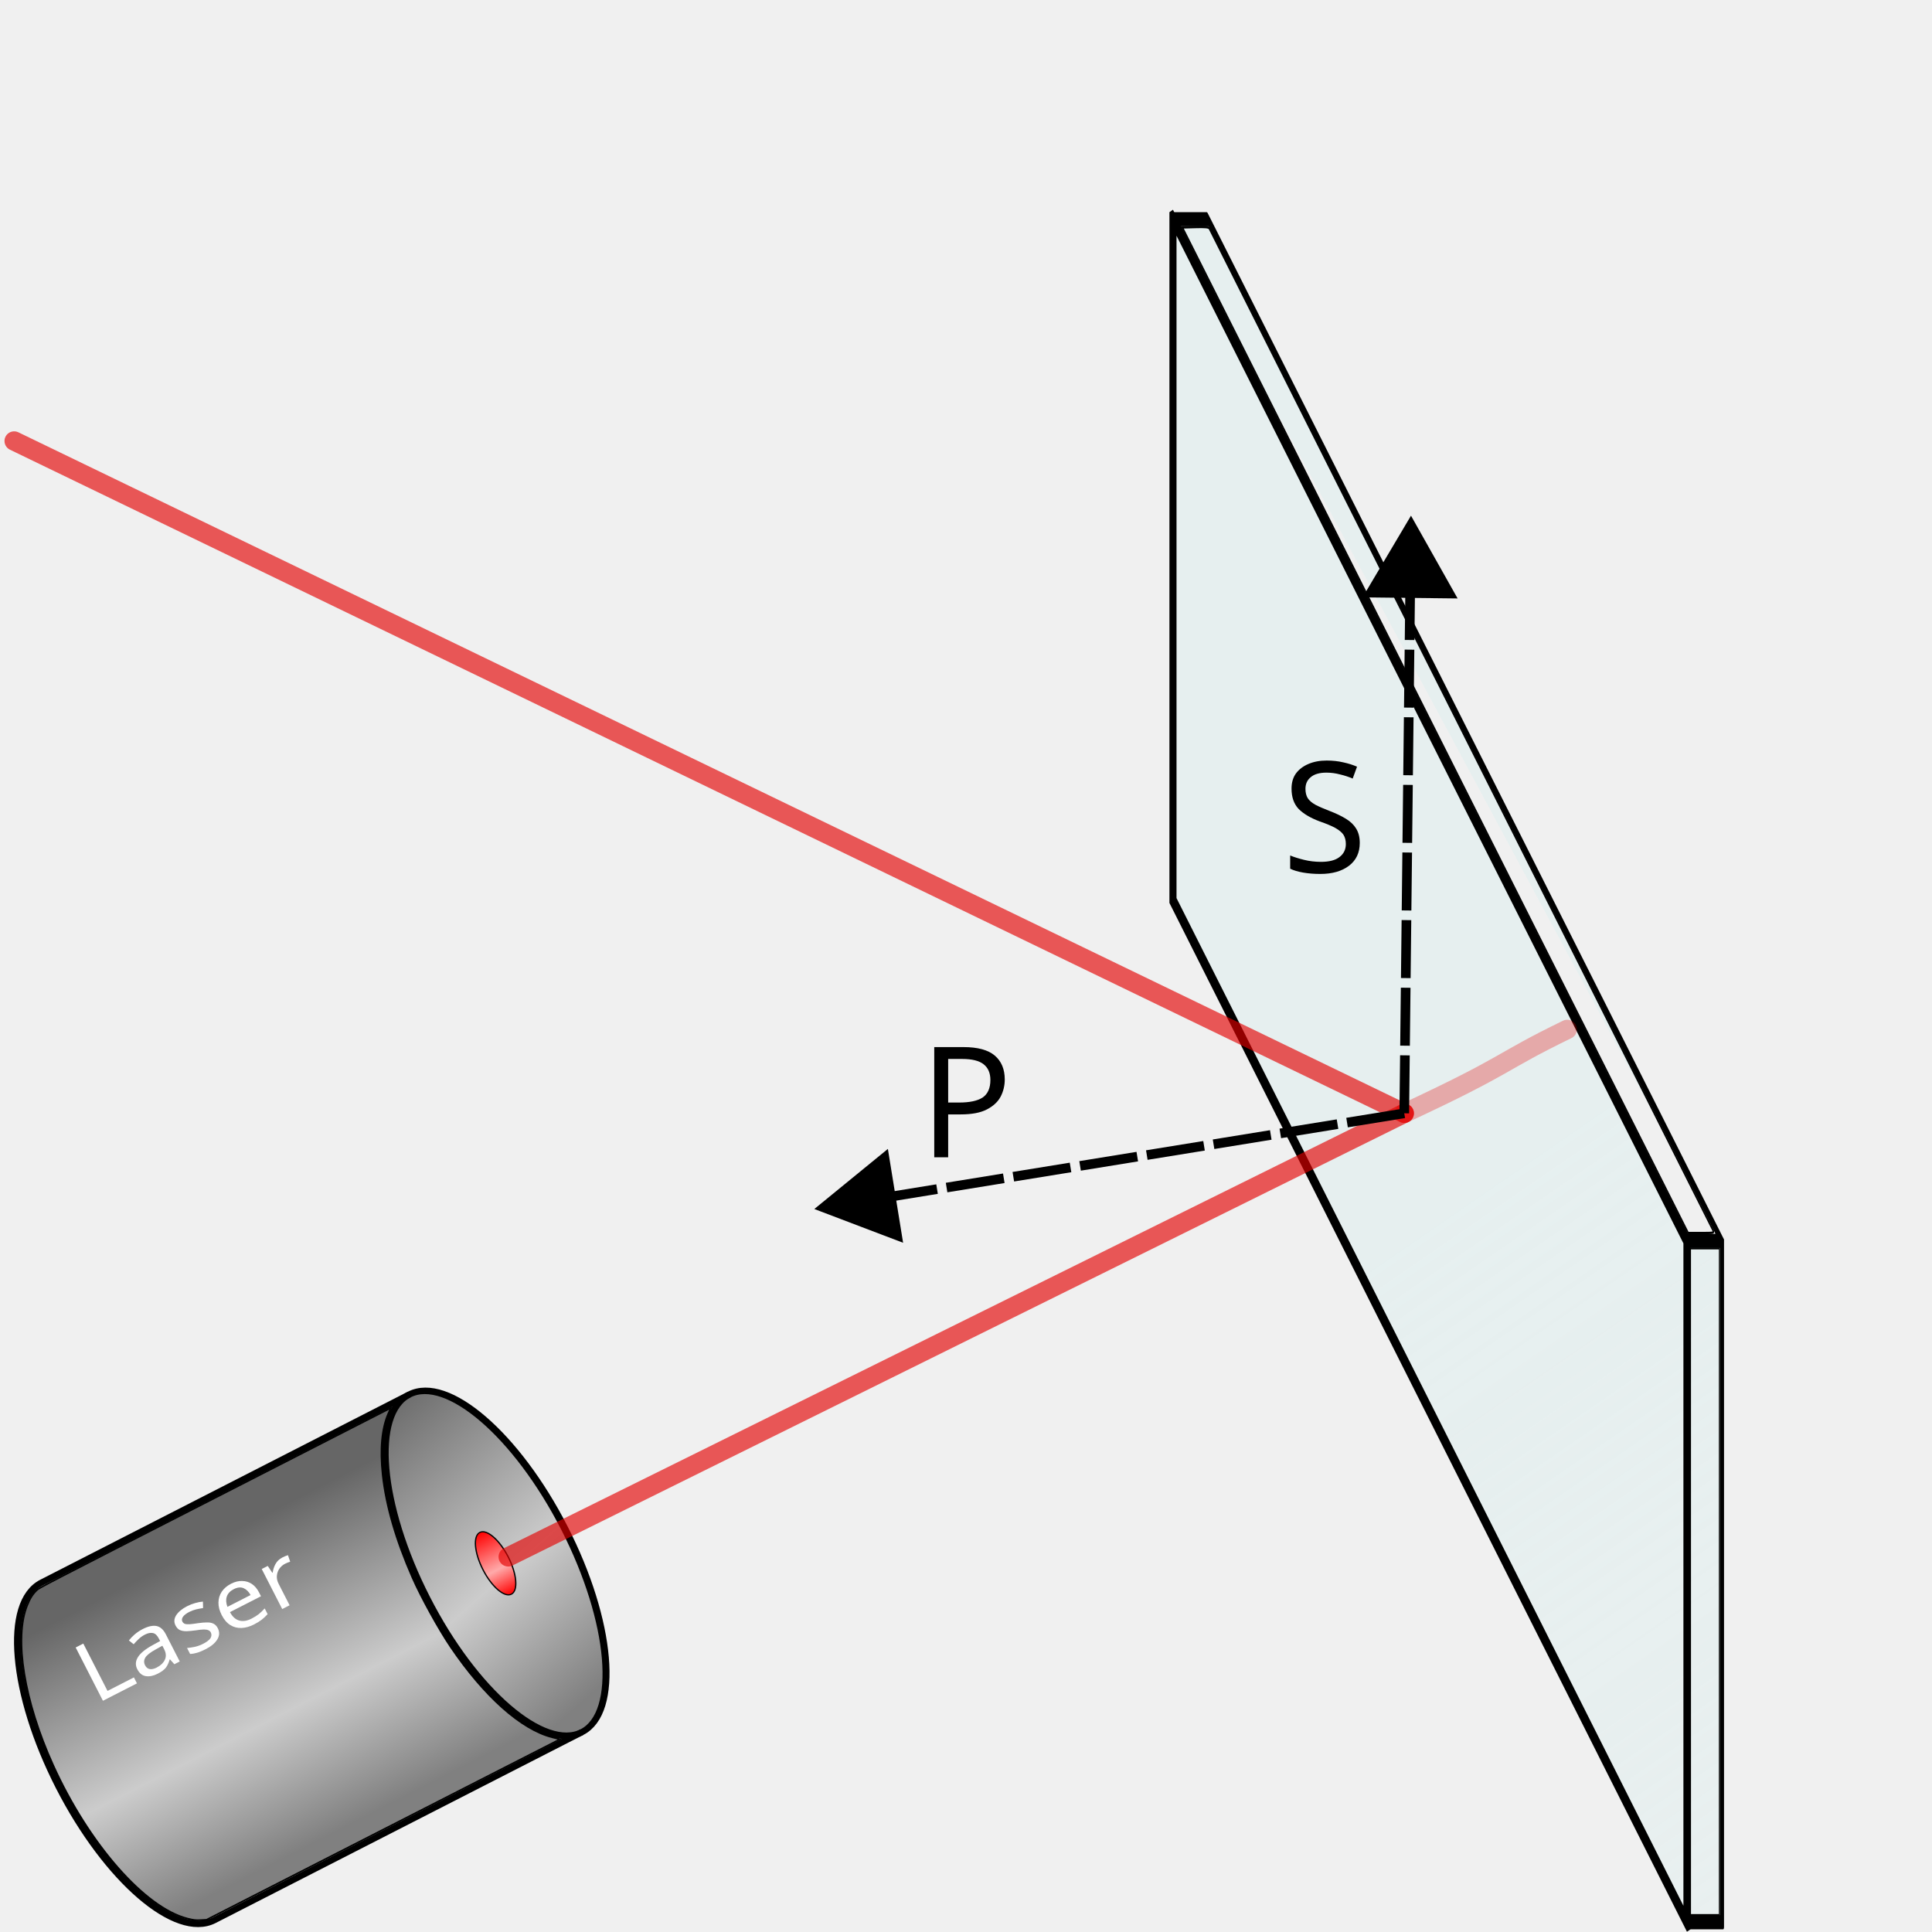
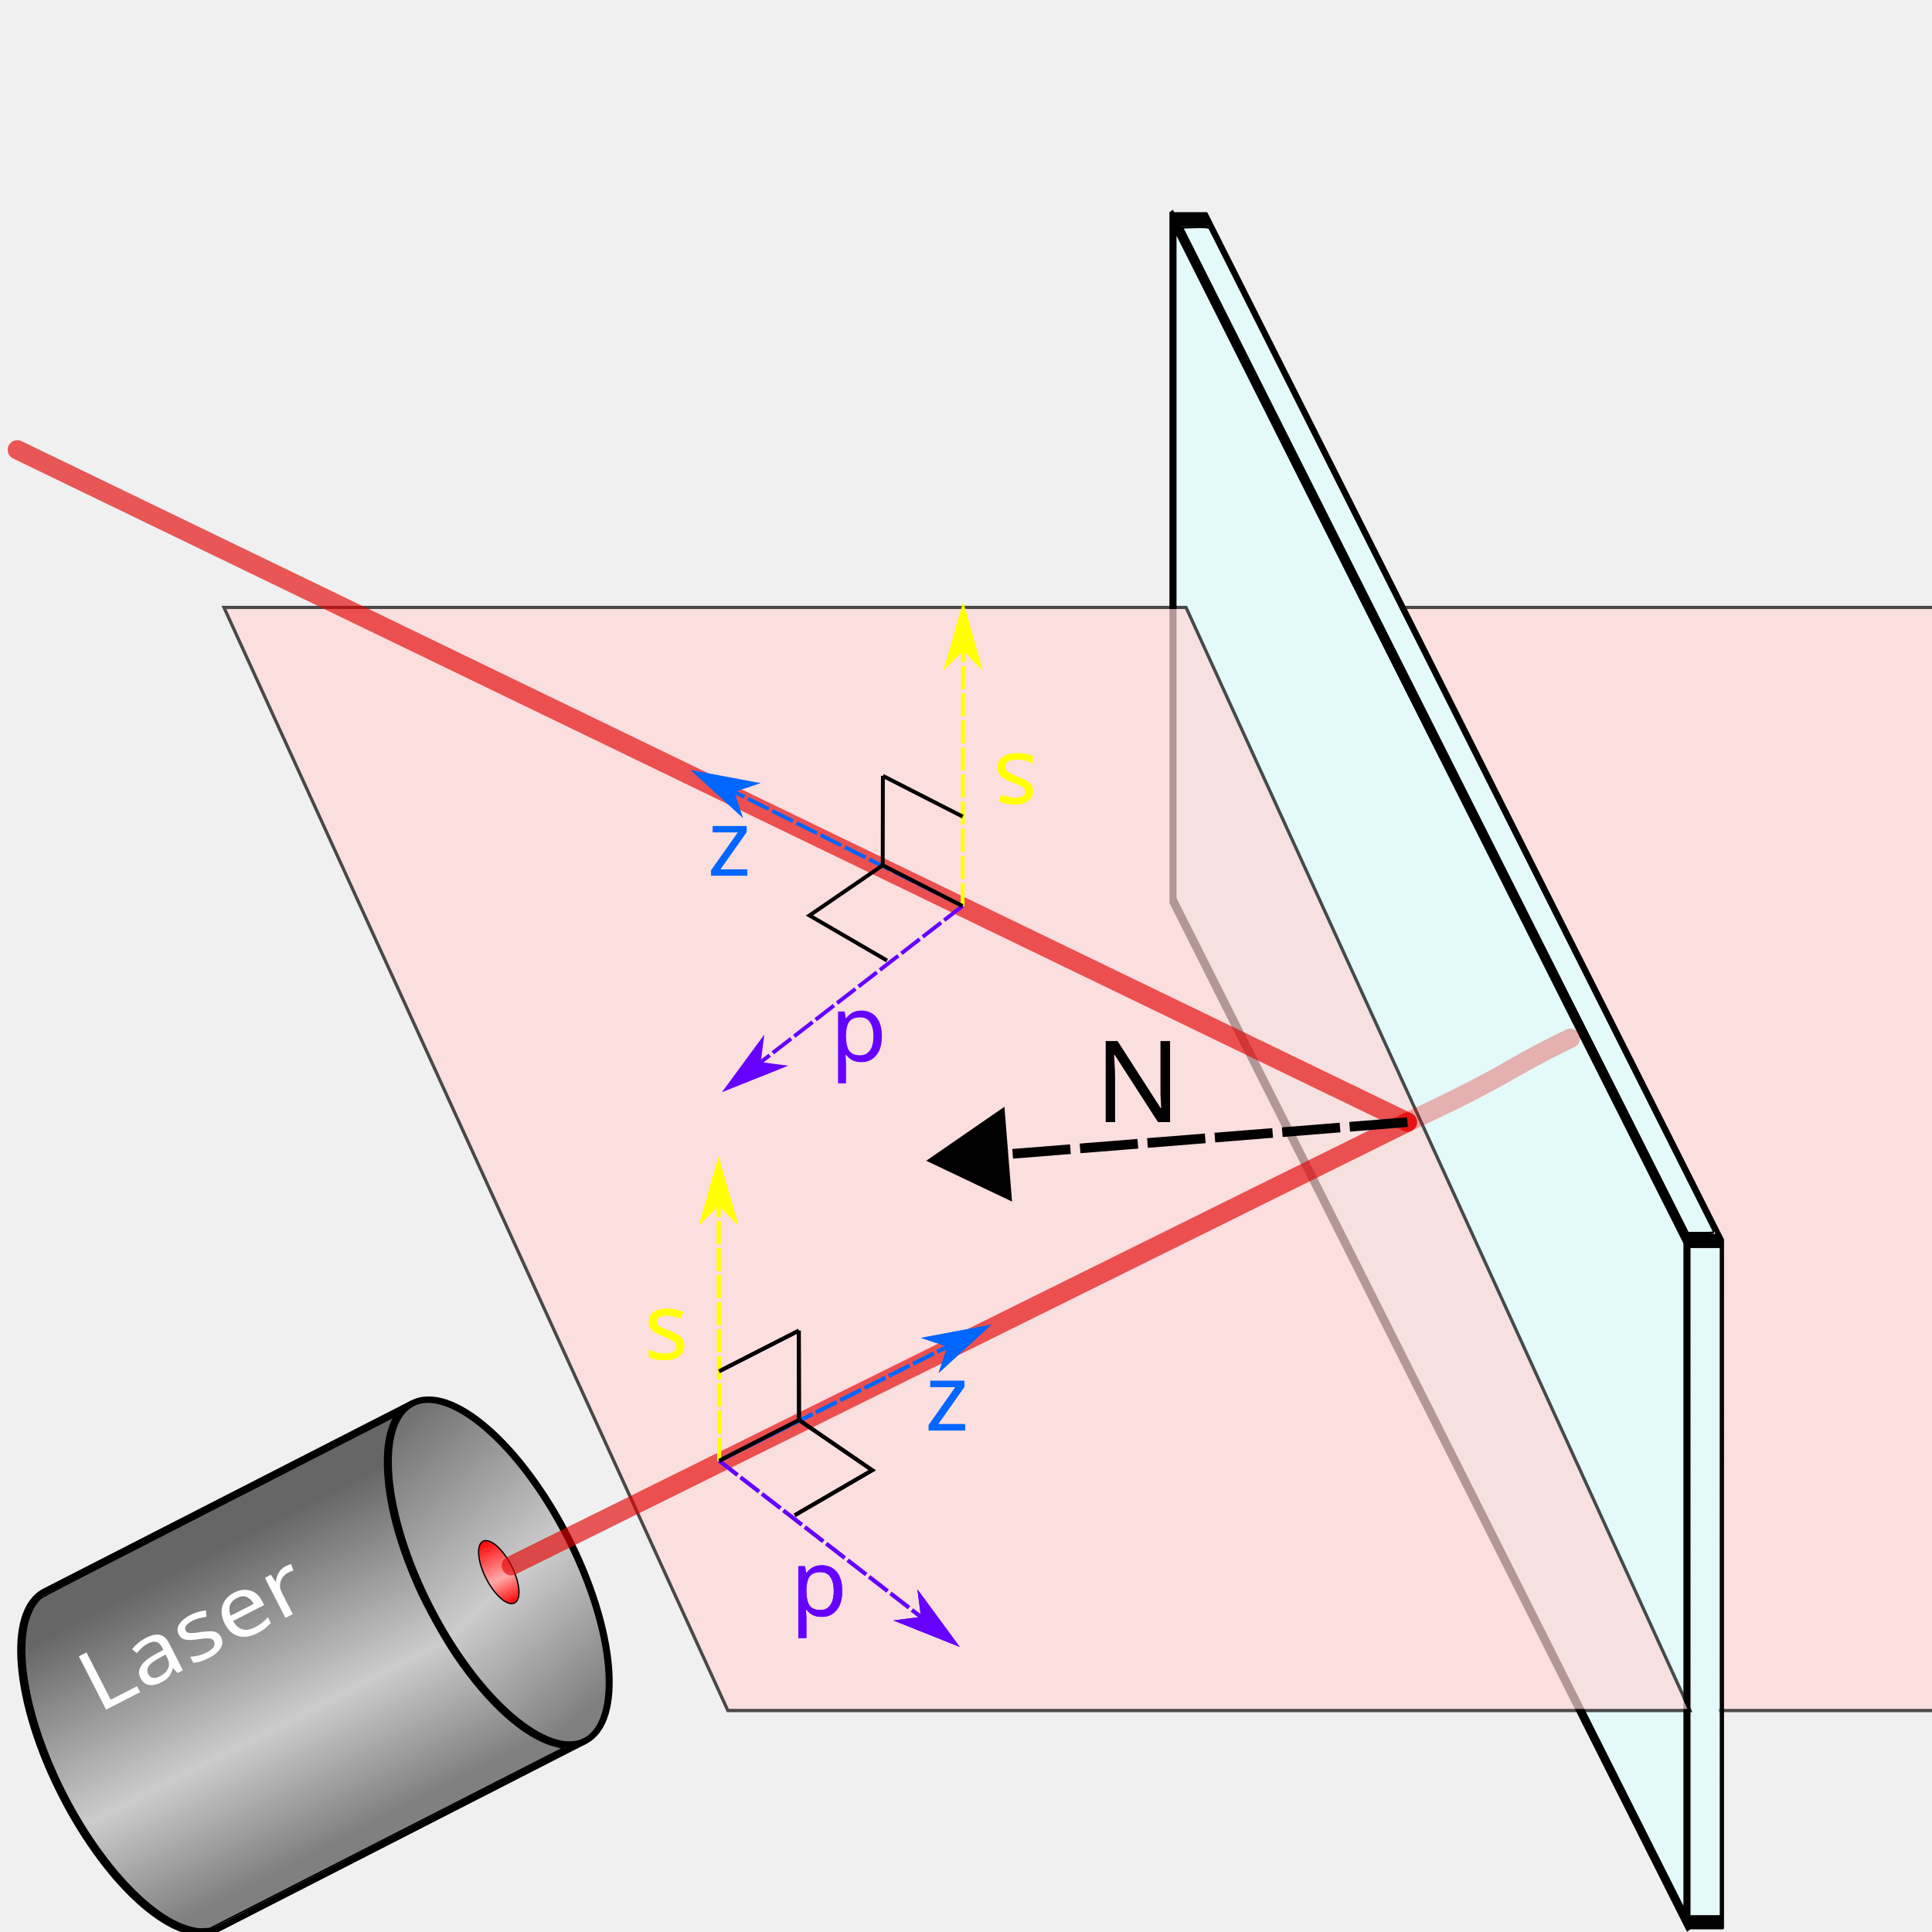
<svg xmlns="http://www.w3.org/2000/svg" xmlns:ns1="http://www.openswatchbook.org/uri/2009/osb" xmlns:xlink="http://www.w3.org/1999/xlink" id="svg8" version="1.1" viewBox="0 0 132.292 132.292" height="500" width="500">
  <defs id="defs2">
-     <marker orient="auto" refY="0.0" refX="0.0" id="marker4095" style="overflow:visible">
-       <path id="path4093" d="M 5.77,0.0 L -2.88,5.0 L -2.88,-5.0 L 5.77,0.0 z " style="fill-rule:evenodd;stroke:#000000;stroke-width:1pt;stroke-opacity:1;fill:#000000;fill-opacity:1" transform="scale(0.8)" />
+     <marker style="overflow:visible;" id="marker4160" refX="0.0" refY="0.0" orient="auto">
+       <path transform="scale(0.8) rotate(180) translate(12.5,0)" style="fill-rule:evenodd;stroke:#6600ff;stroke-width:1pt;stroke-opacity:1;fill:#6600ff;fill-opacity:1" d="M 0.0,0.0 L 5.0,-5.0 L -12.5,0.0 L 5.0,5.0 L 0.0,0.0 z " id="path4158" />
    </marker>
-     <marker style="overflow:visible" id="marker3917" refX="0" refY="0" orient="auto">
-       <path transform="scale(0.8)" style="fill:#000000;fill-opacity:1;fill-rule:evenodd;stroke:#000000;stroke-width:1pt;stroke-opacity:1" d="M 5.77,0 -2.88,5 V -5 Z" id="path3915" />
+     <marker orient="auto" refY="0.0" refX="0.0" id="marker4150" style="overflow:visible;">
+       <path id="path4148" d="M 0.0,0.0 L 5.0,-5.0 L -12.5,0.0 L 5.0,5.0 L 0.0,0.0 z " style="fill-rule:evenodd;stroke:#ffff00;stroke-width:1pt;stroke-opacity:1;fill:#ffff00;fill-opacity:1" transform="scale(0.8) rotate(180) translate(12.5,0)" />
    </marker>
-     <marker style="overflow:visible" id="TriangleOutL" refX="0.0" refY="0.0" orient="auto">
-       <path transform="scale(0.8)" style="fill-rule:evenodd;stroke:#000000;stroke-width:1pt;stroke-opacity:1;fill:#000000;fill-opacity:1" d="M 5.77,0.0 L -2.88,5.0 L -2.88,-5.0 L 5.77,0.0 z " id="path3208" />
+     <marker style="overflow:visible;" id="marker4140" refX="0.0" refY="0.0" orient="auto">
+       <path transform="scale(0.8) rotate(180) translate(12.5,0)" style="fill-rule:evenodd;stroke:#0066ff;stroke-width:1pt;stroke-opacity:1;fill:#0066ff;fill-opacity:1" d="M 0.0,0.0 L 5.0,-5.0 L -12.5,0.0 L 5.0,5.0 L 0.0,0.0 z " id="path4138" />
    </marker>
-     <marker style="overflow:visible" id="TriangleInL" refX="0.0" refY="0.0" orient="auto">
-       <path transform="scale(-0.8)" style="fill-rule:evenodd;stroke:#000000;stroke-width:1pt;stroke-opacity:1;fill:#000000;fill-opacity:1" d="M 5.77,0.0 L -2.88,5.0 L -2.88,-5.0 L 5.77,0.0 z " id="path3199" />
+     <marker style="overflow:visible;" id="marker4130" refX="0.0" refY="0.0" orient="auto">
+       <path transform="scale(0.8) rotate(180) translate(12.5,0)" style="fill-rule:evenodd;stroke:#6600ff;stroke-width:1pt;stroke-opacity:1;fill:#6600ff;fill-opacity:1" d="M 0.0,0.0 L 5.0,-5.0 L -12.5,0.0 L 5.0,5.0 L 0.0,0.0 z " id="path4128" />
    </marker>
-     <marker style="overflow:visible" id="TriangleInM" refX="0.0" refY="0.0" orient="auto">
-       <path transform="scale(-0.4)" style="fill-rule:evenodd;stroke:#000000;stroke-width:1pt;stroke-opacity:1;fill:#000000;fill-opacity:1" d="M 5.77,0.0 L -2.88,5.0 L -2.88,-5.0 L 5.77,0.0 z " id="path3202" />
+     <marker orient="auto" refY="0.0" refX="0.0" id="marker4120" style="overflow:visible;">
+       <path id="path4118" d="M 0.0,0.0 L 5.0,-5.0 L -12.5,0.0 L 5.0,5.0 L 0.0,0.0 z " style="fill-rule:evenodd;stroke:#ffff00;stroke-width:1pt;stroke-opacity:1;fill:#ffff00;fill-opacity:1" transform="scale(0.8) rotate(180) translate(12.5,0)" />
    </marker>
-     <marker style="overflow:visible;" id="Arrow2Lend" refX="0.0" refY="0.0" orient="auto">
-       <path transform="scale(1.1) rotate(180) translate(1,0)" d="M 8.719,4.034 L -2.207,0.016 L 8.719,-4.002 C 6.973,-1.63 6.983,1.616 8.719,4.034 z " style="fill-rule:evenodd;stroke-width:0.625;stroke-linejoin:round;stroke:#000000;stroke-opacity:1;fill:#000000;fill-opacity:1" id="path3087" />
+     <marker style="overflow:visible;" id="marker4110" refX="0.0" refY="0.0" orient="auto">
+       <path transform="scale(0.8) rotate(180) translate(12.5,0)" style="fill-rule:evenodd;stroke:#0066ff;stroke-width:1pt;stroke-opacity:1;fill:#0066ff;fill-opacity:1" d="M 0.0,0.0 L 5.0,-5.0 L -12.5,0.0 L 5.0,5.0 L 0.0,0.0 z " id="path4108" />
    </marker>
-     <marker style="overflow:visible" id="Arrow2Mstart" refX="0.0" refY="0.0" orient="auto">
-       <path transform="scale(0.6) translate(0,0)" d="M 8.719,4.034 L -2.207,0.016 L 8.719,-4.002 C 6.973,-1.63 6.983,1.616 8.719,4.034 z " style="fill-rule:evenodd;stroke-width:0.625;stroke-linejoin:round;stroke:#000000;stroke-opacity:1;fill:#000000;fill-opacity:1" id="path3090" />
+     <marker orient="auto" refY="0.0" refX="0.0" id="marker3787" style="overflow:visible;">
+       <path id="path3785" d="M 0.0,0.0 L 5.0,-5.0 L -12.5,0.0 L 5.0,5.0 L 0.0,0.0 z " style="fill-rule:evenodd;stroke:#6600ff;stroke-width:1pt;stroke-opacity:1;fill:#6600ff;fill-opacity:1" transform="scale(0.8) rotate(180) translate(12.5,0)" />
    </marker>
-     <marker style="overflow:visible;" id="Arrow1Mend" refX="0.0" refY="0.0" orient="auto">
-       <path transform="scale(0.4) rotate(180) translate(10,0)" style="fill-rule:evenodd;stroke:#000000;stroke-width:1pt;stroke-opacity:1;fill:#000000;fill-opacity:1" d="M 0.0,0.0 L 5.0,-5.0 L -12.5,0.0 L 5.0,5.0 L 0.0,0.0 z " id="path3075" />
+     <marker style="overflow:visible;" id="marker3777" refX="0.0" refY="0.0" orient="auto">
+       <path transform="scale(0.8) rotate(180) translate(12.5,0)" style="fill-rule:evenodd;stroke:#ffff00;stroke-width:1pt;stroke-opacity:1;fill:#ffff00;fill-opacity:1" d="M 0.0,0.0 L 5.0,-5.0 L -12.5,0.0 L 5.0,5.0 L 0.0,0.0 z " id="path3775" />
    </marker>
-     <marker style="overflow:visible" id="Arrow1Lstart" refX="0.0" refY="0.0" orient="auto">
-       <path transform="scale(0.8) translate(12.5,0)" style="fill-rule:evenodd;stroke:#000000;stroke-width:1pt;stroke-opacity:1;fill:#000000;fill-opacity:1" d="M 0.0,0.0 L 5.0,-5.0 L -12.5,0.0 L 5.0,5.0 L 0.0,0.0 z " id="path3066" />
+     <marker orient="auto" refY="0.0" refX="0.0" id="marker3767" style="overflow:visible;">
+       <path id="path3765" d="M 0.0,0.0 L 5.0,-5.0 L -12.5,0.0 L 5.0,5.0 L 0.0,0.0 z " style="fill-rule:evenodd;stroke:#0066ff;stroke-width:1pt;stroke-opacity:1;fill:#0066ff;fill-opacity:1" transform="scale(0.8) rotate(180) translate(12.5,0)" />
+     </marker>
+     <marker orient="auto" refY="0.0" refX="0.0" id="marker3757" style="overflow:visible;">
+       <path id="path3755" d="M 0.0,0.0 L 5.0,-5.0 L -12.5,0.0 L 5.0,5.0 L 0.0,0.0 z " style="fill-rule:evenodd;stroke:#6600ff;stroke-width:1pt;stroke-opacity:1;fill:#6600ff;fill-opacity:1" transform="scale(0.8) rotate(180) translate(12.5,0)" />
+     </marker>
+     <marker style="overflow:visible;" id="marker3747" refX="0.0" refY="0.0" orient="auto">
+       <path transform="scale(0.8) rotate(180) translate(12.5,0)" style="fill-rule:evenodd;stroke:#ffff00;stroke-width:1pt;stroke-opacity:1;fill:#ffff00;fill-opacity:1" d="M 0.0,0.0 L 5.0,-5.0 L -12.5,0.0 L 5.0,5.0 L 0.0,0.0 z " id="path3745" />
+     </marker>
+     <marker orient="auto" refY="0.0" refX="0.0" id="marker3737" style="overflow:visible;">
+       <path id="path3735" d="M 0.0,0.0 L 5.0,-5.0 L -12.5,0.0 L 5.0,5.0 L 0.0,0.0 z " style="fill-rule:evenodd;stroke:#0066ff;stroke-width:1pt;stroke-opacity:1;fill:#0066ff;fill-opacity:1" transform="scale(0.8) rotate(180) translate(12.5,0)" />
+     </marker>
+     <marker style="overflow:visible" id="marker2006" refX="0.0" refY="0.0" orient="auto">
+       <path transform="scale(0.8) translate(7.4, 1)" style="fill-rule:evenodd;stroke:#6600ff;stroke-width:1pt;stroke-opacity:1;fill:#6600ff;fill-opacity:1" d="M -2.5,-1.0 C -2.5,1.76 -4.74,4.0 -7.5,4.0 C -10.26,4.0 -12.5,1.76 -12.5,-1.0 C -12.5,-3.76 -10.26,-6.0 -7.5,-6.0 C -4.74,-6.0 -2.5,-3.76 -2.5,-1.0 z " id="path2004" />
+     </marker>
+     <marker style="overflow:visible" id="marker4095" refX="0.0" refY="0.0" orient="auto">
+       <path transform="scale(0.8)" style="fill-rule:evenodd;stroke:#000000;stroke-width:1pt;stroke-opacity:1;fill:#000000;fill-opacity:1" d="M 5.77,0.0 L -2.88,5.0 L -2.88,-5.0 L 5.77,0.0 z " id="path4093" />
+     </marker>
+     <marker orient="auto" refY="0" refX="0" id="marker3917" style="overflow:visible">
+       <path id="path3915" d="M 5.77,0 -2.88,5 V -5 Z" style="fill:#000000;fill-opacity:1;fill-rule:evenodd;stroke:#000000;stroke-width:1pt;stroke-opacity:1" transform="scale(0.8)" />
+     </marker>
+     <marker orient="auto" refY="0.0" refX="0.0" id="TriangleInL" style="overflow:visible">
+       <path id="path3199" d="M 5.77,0.0 L -2.88,5.0 L -2.88,-5.0 L 5.77,0.0 z " style="fill-rule:evenodd;stroke:#000000;stroke-width:1pt;stroke-opacity:1;fill:#000000;fill-opacity:1" transform="scale(-0.8)" />
+     </marker>
+     <marker orient="auto" refY="0.0" refX="0.0" id="TriangleInM" style="overflow:visible">
+       <path id="path3202" d="M 5.77,0.0 L -2.88,5.0 L -2.88,-5.0 L 5.77,0.0 z " style="fill-rule:evenodd;stroke:#000000;stroke-width:1pt;stroke-opacity:1;fill:#000000;fill-opacity:1" transform="scale(-0.4)" />
+     </marker>
+     <marker orient="auto" refY="0.0" refX="0.0" id="Arrow2Lend" style="overflow:visible;">
+       <path id="path3087" style="fill-rule:evenodd;stroke-width:0.625;stroke-linejoin:round;stroke:#000000;stroke-opacity:1;fill:#000000;fill-opacity:1" d="M 8.719,4.034 L -2.207,0.016 L 8.719,-4.002 C 6.973,-1.63 6.983,1.616 8.719,4.034 z " transform="scale(1.1) rotate(180) translate(1,0)" />
+     </marker>
+     <marker orient="auto" refY="0.0" refX="0.0" id="Arrow2Mstart" style="overflow:visible">
+       <path id="path3090" style="fill-rule:evenodd;stroke-width:0.625;stroke-linejoin:round;stroke:#000000;stroke-opacity:1;fill:#000000;fill-opacity:1" d="M 8.719,4.034 L -2.207,0.016 L 8.719,-4.002 C 6.973,-1.63 6.983,1.616 8.719,4.034 z " transform="scale(0.6) translate(0,0)" />
+     </marker>
+     <marker orient="auto" refY="0.0" refX="0.0" id="Arrow1Mend" style="overflow:visible;">
+       <path id="path3075" d="M 0.0,0.0 L 5.0,-5.0 L -12.5,0.0 L 5.0,5.0 L 0.0,0.0 z " style="fill-rule:evenodd;stroke:#000000;stroke-width:1pt;stroke-opacity:1;fill:#000000;fill-opacity:1" transform="scale(0.4) rotate(180) translate(10,0)" />
+     </marker>
+     <marker orient="auto" refY="0.0" refX="0.0" id="Arrow1Lstart" style="overflow:visible">
+       <path id="path3066" d="M 0.0,0.0 L 5.0,-5.0 L -12.5,0.0 L 5.0,5.0 L 0.0,0.0 z " style="fill-rule:evenodd;stroke:#000000;stroke-width:1pt;stroke-opacity:1;fill:#000000;fill-opacity:1" transform="scale(0.8) translate(12.5,0)" />
    </marker>
    <linearGradient id="linearGradient3058">
-       <stop id="stop3054" offset="0" style="stop-color:#e1efef;stop-opacity:0.67" />
-       <stop style="stop-color:#e1efef;stop-opacity:0.514;" offset="0.484" id="stop3062" />
-       <stop id="stop3056" offset="1" style="stop-color:#e1efef;stop-opacity:0;" />
+       <stop style="stop-color:#e1efef;stop-opacity:0.67" offset="0" id="stop3054" />
+       <stop id="stop3062" offset="0.484" style="stop-color:#e1efef;stop-opacity:0.514;" />
+       <stop style="stop-color:#e1efef;stop-opacity:0;" offset="1" id="stop3056" />
    </linearGradient>
+     <linearGradient ns1:paint="gradient" id="linearGradient2852">
+       <stop id="stop2858" offset="0" style="stop-color:#666666;stop-opacity:1;" />
+       <stop id="stop2860" offset="1" style="stop-color:#666666;stop-opacity:0;" />
+     </linearGradient>
+     <linearGradient id="linearGradient2852-0" ns1:paint="gradient">
+       <stop style="stop-color:#666666;stop-opacity:1;" offset="0" id="stop2848" />
+       <stop style="stop-color:#666666;stop-opacity:0;" offset="1" id="stop2850" />
+     </linearGradient>
+     <linearGradient xlink:href="#linearGradient3058" id="linearGradient3060" x1="59.815" y1="51.088" x2="106.3" y2="97.588" gradientUnits="userSpaceOnUse" />
+     <linearGradient xlink:href="#linearGradient3058" id="linearGradient3392" gradientUnits="userSpaceOnUse" x1="59.815" y1="51.088" x2="106.3" y2="97.588" />
+     <linearGradient gradientUnits="userSpaceOnUse" y2="48.935" x2="82.855" y1="61.764" x1="39.325" id="linearGradient2941" xlink:href="#linearGradient2949" />
+     <linearGradient id="linearGradient2949">
+       <stop style="stop-color:#666666;stop-opacity:1" offset="0" id="stop2943" />
+       <stop id="stop2945" offset="0.596" style="stop-color:#cccccc;stop-opacity:1" />
+       <stop style="stop-color:#808080;stop-opacity:1" offset="1" id="stop2947" />
+     </linearGradient>
+     <linearGradient gradientUnits="userSpaceOnUse" y2="283.095" x2="317.44" y1="283.095" x1="167.433" id="linearGradient2929" xlink:href="#linearGradient2927" />
+     <linearGradient id="linearGradient2927">
+       <stop id="stop2923" offset="0" style="stop-color:#666666;stop-opacity:1" />
+       <stop style="stop-color:#cccccc;stop-opacity:1" offset="0.589" id="stop2931" />
+       <stop id="stop2925" offset="1" style="stop-color:#808080;stop-opacity:1" />
+     </linearGradient>
+     <linearGradient gradientTransform="matrix(0.1829649,0,0,0.1829649,51.49571,43.31198)" y2="53.011" x2="86.935" y1="53.011" x1="39.121" gradientUnits="userSpaceOnUse" id="linearGradient2953" xlink:href="#linearGradient2961" />
    <linearGradient id="linearGradient2961">
      <stop id="stop2955" offset="0" style="stop-color:#ff0000;stop-opacity:1" />
      <stop style="stop-color:#ffaaaa;stop-opacity:1" offset="0.596" id="stop2957" />
      <stop id="stop2959" offset="1" style="stop-color:#ff0000;stop-opacity:1" />
    </linearGradient>
-     <linearGradient id="linearGradient2949">
-       <stop style="stop-color:#666666;stop-opacity:1" offset="0" id="stop2943" />
-       <stop id="stop2945" offset="0.596" style="stop-color:#cccccc;stop-opacity:1" />
-       <stop style="stop-color:#808080;stop-opacity:1" offset="1" id="stop2947" />
-     </linearGradient>
-     <linearGradient id="linearGradient2927">
-       <stop id="stop2923" offset="0" style="stop-color:#666666;stop-opacity:1" />
-       <stop style="stop-color:#cccccc;stop-opacity:1" offset="0.589" id="stop2931" />
-       <stop id="stop2925" offset="1" style="stop-color:#808080;stop-opacity:1" />
-     </linearGradient>
-     <linearGradient id="linearGradient2852" ns1:paint="gradient">
-       <stop style="stop-color:#666666;stop-opacity:1;" offset="0" id="stop2858" />
-       <stop style="stop-color:#666666;stop-opacity:0;" offset="1" id="stop2860" />
-     </linearGradient>
-     <linearGradient ns1:paint="gradient" id="linearGradient2852-0">
-       <stop id="stop2848" offset="0" style="stop-color:#666666;stop-opacity:1;" />
-       <stop id="stop2850" offset="1" style="stop-color:#666666;stop-opacity:0;" />
-     </linearGradient>
-     <linearGradient gradientUnits="userSpaceOnUse" y2="283.095" x2="317.44" y1="283.095" x1="167.433" id="linearGradient2929" xlink:href="#linearGradient2927" />
-     <linearGradient gradientUnits="userSpaceOnUse" y2="48.935" x2="82.855" y1="61.764" x1="39.325" id="linearGradient2941" xlink:href="#linearGradient2949" />
-     <linearGradient gradientTransform="matrix(0.1829649,0,0,0.1829649,51.49571,43.31198)" y2="53.011" x2="86.935" y1="53.011" x1="39.121" gradientUnits="userSpaceOnUse" id="linearGradient2953" xlink:href="#linearGradient2961" />
-     <linearGradient gradientUnits="userSpaceOnUse" y2="97.588" x2="106.3" y1="51.088" x1="59.815" id="linearGradient3060" xlink:href="#linearGradient3058" />
-     <linearGradient y2="97.588" x2="106.3" y1="51.088" x1="59.815" gradientUnits="userSpaceOnUse" id="linearGradient3392" xlink:href="#linearGradient3058" />
-     <linearGradient y2="97.588" x2="106.3" y1="51.088" x1="59.815" gradientUnits="userSpaceOnUse" id="linearGradient3394" xlink:href="#linearGradient3058" />
-     <linearGradient y2="97.588" x2="106.3" y1="51.088" x1="59.815" gradientUnits="userSpaceOnUse" id="linearGradient3396" xlink:href="#linearGradient3058" />
-     <linearGradient y2="97.588" x2="106.3" y1="51.088" x1="59.815" gradientUnits="userSpaceOnUse" id="linearGradient3398" xlink:href="#linearGradient3058" />
+     <marker style="overflow:visible" id="TriangleOutL" refX="0" refY="0" orient="auto">
+       <path transform="scale(0.8)" style="fill:#000000;fill-opacity:1;fill-rule:evenodd;stroke:#000000;stroke-width:1pt;stroke-opacity:1" d="M 5.77,0 -2.88,5 V -5 Z" id="path3208" />
+     </marker>
+     <marker orient="auto" refY="0" refX="0" id="marker4095-3" style="overflow:visible">
+       <path id="path4093-9" d="M 5.77,0 -2.88,5 V -5 Z" style="fill:#000000;fill-opacity:1;fill-rule:evenodd;stroke:#000000;stroke-width:1pt;stroke-opacity:1" transform="scale(0.8)" />
+     </marker>
  </defs>
+   <g id="layer4">
+     <path id="rect992-5" style="opacity:0.7;fill:#ffd5d5;fill-opacity:1;stroke:#000000;stroke-width:0.22;stroke-miterlimit:4;stroke-dasharray:none;stroke-opacity:1" d="m 81.214,41.592 h 65.88 l 34.504,75.536 h -65.88 z" />
+   </g>
  <g id="layer1">
-     <g style="fill:url(#linearGradient3060);fill-opacity:1" transform="matrix(0.7460689,0,0,1.337538,36.45014,-22.21967)" id="g3029">
-       <path id="rect3008" style="opacity:1;fill:url(#linearGradient3392);fill-opacity:1;fill-rule:nonzero;stroke:#000000;stroke-width:0.582;stroke-linecap:square;stroke-linejoin:round;stroke-miterlimit:4;stroke-dasharray:none;stroke-opacity:1" transform="matrix(0.6697269,0.7426075,0,1,0,0)" d="M 163.021,-40.919 H 92.585 c -4.789,3.556 -4.789,3.556 -4.789,3.556 m 70.436,0 c 0,0 0,0 4.789,-3.556 v 34.879 c -4.789,3.556 -4.789,3.556 -4.789,3.556" />
-       <rect transform="matrix(0.6697269,0.7426075,0,1,0,0)" y="-37.363" x="87.796" height="34.879" width="70.436" id="rect3010" style="opacity:1;fill:url(#linearGradient3394);fill-opacity:1;fill-rule:nonzero;stroke:#000000;stroke-width:0.97;stroke-miterlimit:4;stroke-dasharray:none;stroke-opacity:1" />
-       <path style="opacity:1;fill:url(#linearGradient3396);fill-opacity:1;fill-rule:nonzero;stroke:#000000;stroke-width:0.321;stroke-miterlimit:4;stroke-dasharray:none;stroke-opacity:1" d="m 401.763,368.836 v -64.464 h 5 5 v 64.464 64.464 h -5 -5 z" id="path3013" transform="scale(0.2645833)" />
-       <path style="opacity:1;fill:url(#linearGradient3398);fill-opacity:1;fill-rule:nonzero;stroke:#000000;stroke-width:0.455;stroke-miterlimit:4;stroke-dasharray:none;stroke-opacity:1" d="m 377.345,275.164 c -12.995,-14.41 -52.478,-58.19 -87.74,-97.29 l -64.113,-71.089 4.514,-0.069 c 3.405,-0.052 4.587,0.01 4.813,0.253 1.121,1.207 174.56,193.625 174.834,193.966 0.324,0.403 0.055,0.431 -4.167,0.43 l -4.513,-6.5e-4 z" id="path3023" transform="scale(0.2645833)" />
+     <g id="g3029" transform="matrix(0.7460689,0,0,1.337538,36.45014,-22.21967)" style="fill:url(#linearGradient3060);fill-opacity:1">
+       <path d="M 163.021,-40.919 H 92.585 c -4.789,3.556 -4.789,3.556 -4.789,3.556 m 70.436,0 c 0,0 0,0 4.789,-3.556 v 34.879 c -4.789,3.556 -4.789,3.556 -4.789,3.556" transform="matrix(0.6697269,0.7426075,0,1,0,0)" style="opacity:1;fill:url(#linearGradient3392);fill-opacity:1;fill-rule:nonzero;stroke:#000000;stroke-width:0.582;stroke-linecap:square;stroke-linejoin:round;stroke-miterlimit:4;stroke-dasharray:none;stroke-opacity:1" id="rect3008" />
+       <rect style="opacity:1;fill:#e4f9f9;fill-opacity:1;fill-rule:nonzero;stroke:#000000;stroke-width:0.97;stroke-miterlimit:4;stroke-dasharray:none;stroke-opacity:1" id="rect3010" width="70.436" height="34.879" x="87.796" y="-37.363" transform="matrix(0.6697269,0.7426075,0,1,0,0)" />
+       <path transform="scale(0.2645833)" id="path3023" d="m 377.345,275.164 c -12.995,-14.41 -52.478,-58.19 -87.74,-97.29 l -64.113,-71.089 4.514,-0.069 c 3.405,-0.052 4.587,0.01 4.813,0.253 1.121,1.207 174.56,193.625 174.834,193.966 0.324,0.403 0.055,0.431 -4.167,0.43 l -4.513,-6.5e-4 z" style="opacity:1;fill:#e4f9f9;fill-opacity:1;fill-rule:nonzero;stroke:#000000;stroke-width:0.455;stroke-miterlimit:4;stroke-dasharray:none;stroke-opacity:1" />
+       <path transform="matrix(0.3546366,0,0,0.1978138,-48.85626,16.61237)" id="path1016" d="m 437.71,375.475 v -52.275 h 3.536 3.536 v 52.275 52.275 h -3.536 -3.536 z" style="opacity:1;fill:#e4f9f9;fill-opacity:1;stroke:none;stroke-width:0.506;stroke-miterlimit:4;stroke-dasharray:none;stroke-opacity:1" />
+       <path id="path1018" d="m 106.372,107.927 v -6.7 h 1.254 1.254 v 6.7 6.7 h -1.254 -1.254 z" style="opacity:1;fill:#e4f9f9;fill-opacity:1;stroke:none;stroke-width:0.135;stroke-miterlimit:4;stroke-dasharray:none;stroke-opacity:1" />
    </g>
-     <g style="opacity:1" transform="rotate(14.24083,13.67616,115.3029)" id="g3390">
+   </g>
+   <g id="layer3">
+     <path d="M 15.334,41.592 H 81.214 L 115.718,117.128 H 49.838 Z" style="opacity:0.7;fill:#ffd5d5;fill-opacity:1;stroke:#000000;stroke-width:0.22;stroke-miterlimit:4;stroke-dasharray:none;stroke-opacity:1" id="rect992" />
+   </g>
+   <g id="layer5">
+     <g style="opacity:1" transform="rotate(14.24083,11.36601,116.4752)" id="g3390">
      <g id="g3004" transform="matrix(0.3586514,0.4077648,-0.4623611,0.4066717,33.18746,55.05713)">
        <ellipse ry="8.599" rx="23.907" cy="53.011" cx="63.028" id="path833" style="opacity:1;fill:url(#linearGradient2941);fill-opacity:1;stroke:#000000;stroke-width:0.794;stroke-miterlimit:4;stroke-dasharray:none;stroke-opacity:1" />
        <path d="m 39.121,53.011 v 45.924 c 2e-6,4.749 10.704,8.599 23.907,8.599 13.203,0 23.907,-3.85 23.907,-8.599 v -45.924" style="opacity:1;fill:none;fill-opacity:1;stroke:#000000;stroke-width:0.794;stroke-miterlimit:4;stroke-dasharray:none;stroke-opacity:1" id="ellipse835" />
        <path transform="scale(0.2645833)" id="path2921" d="m 227.84,404.591 c -33.431,-1.399 -62.186,-9.552 -73.362,-20.802 -2.403,-2.419 -3.599,-4.184 -4.422,-6.525 -0.497,-1.415 -0.502,-2.238 -0.502,-84.441 V 209.81 l 1.783,1.935 c 4.864,5.279 13.293,10.004 24.733,13.866 13.873,4.683 30.51,7.524 50.129,8.561 10.254,0.542 27.889,0.055 37.909,-1.047 28.229,-3.104 50.104,-10.594 60.141,-20.592 l 2.59,-2.58 -0.065,83.395 -0.065,83.395 -1.115,2.251 c -0.922,1.86 -1.535,2.673 -3.536,4.686 -13.834,13.92 -53.084,22.631 -94.218,20.91 z" style="opacity:1;fill:url(#linearGradient2929);fill-opacity:1;fill-rule:nonzero;stroke:#000000;stroke-width:0.758;stroke-miterlimit:4;stroke-dasharray:none;stroke-opacity:1" />
        <ellipse style="opacity:1;fill:url(#linearGradient2953);fill-opacity:1;stroke:#000000;stroke-width:0.145;stroke-miterlimit:4;stroke-dasharray:none;stroke-opacity:1" id="ellipse2951" cx="63.028" cy="53.011" rx="4.374" ry="1.573" />
        <text transform="rotate(-90)" id="text2985" y="55.911" x="-99.878" style="font-style:normal;font-weight:normal;font-size:10.583px;line-height:1.25;font-family:sans-serif;letter-spacing:0px;word-spacing:0px;fill:#000000;fill-opacity:1;stroke:none;stroke-width:0.265" xml:space="preserve">
          <tspan style="font-style:normal;font-variant:normal;font-weight:normal;font-stretch:normal;font-family:Unispace;-inkscape-font-specification:Unispace;fill:#ffffff;stroke-width:0.265" y="55.911" x="-99.878" id="tspan2983">Laser</tspan>
        </text>
      </g>
      <path style="fill:none;stroke:#e40000;stroke-width:1.323;stroke-linecap:round;stroke-linejoin:round;stroke-miterlimit:4;stroke-dasharray:none;stroke-opacity:0.641" d="M 32.01,101.676 84.01,57.143" id="path3064" />
      <path id="path3400" d="M -19.576,35.938 84.01,57.143" style="fill:none;stroke:#e40000;stroke-width:1.323;stroke-linecap:round;stroke-linejoin:round;stroke-miterlimit:4;stroke-dasharray:none;stroke-opacity:0.641" />
-       <path id="path3402" d="m 84.01,57.143 c 6.242,-5.091 5.352,-4.898 9.403,-8.313" style="fill:none;stroke:#e40000;stroke-width:1.323;stroke-linecap:round;stroke-linejoin:round;stroke-miterlimit:4;stroke-dasharray:none;stroke-opacity:0.641;opacity:0.46" />
-       <path id="path3470" d="M 84.01,57.143 C 49.913,71.938 49.913,71.938 49.913,71.938" style="fill:none;stroke:#000000;stroke-width:0.661;stroke-linecap:butt;stroke-linejoin:miter;stroke-opacity:1;stroke-miterlimit:2;stroke-dasharray:3.969, 0.661;stroke-dashoffset:0;marker-end:url(#TriangleOutL)" />
-       <path style="fill:none;stroke:#000000;stroke-width:0.661;stroke-linecap:butt;stroke-linejoin:miter;stroke-miterlimit:2;stroke-dasharray:3.969, 0.661;stroke-dashoffset:0;stroke-opacity:1;marker-end:url(#marker4095)" d="M 84.01,57.143 C 75.273,21.016 75.273,21.016 75.273,21.016" id="path4091" />
-       <text transform="rotate(-14.24083)" id="text4201" y="79.066" x="34.157" style="font-style:normal;font-weight:normal;font-size:10.583px;line-height:1.25;font-family:sans-serif;letter-spacing:0px;word-spacing:0px;fill:#000000;fill-opacity:1;stroke:none;stroke-width:0.265" xml:space="preserve">
-         <tspan style="stroke-width:0.265" y="79.066" x="34.157" id="tspan4199">P</tspan>
+       <path id="path3402" d="m 84.01,57.143 c 6.242,-5.091 5.352,-4.898 9.403,-8.313" style="opacity:0.46;fill:none;stroke:#e40000;stroke-width:1.323;stroke-linecap:round;stroke-linejoin:round;stroke-miterlimit:4;stroke-dasharray:none;stroke-opacity:0.641" />
+       <path id="path3470" d="M 84.01,57.143 56.279,66.6" style="fill:none;stroke:#000000;stroke-width:0.661;stroke-linecap:butt;stroke-linejoin:miter;stroke-miterlimit:2;stroke-dasharray:3.969, 0.661;stroke-dashoffset:0;stroke-opacity:1;marker-end:url(#TriangleOutL)" />
+       <text transform="rotate(-14.24083)" id="text4201" y="76.048" x="45.96" style="font-style:normal;font-weight:normal;font-size:10.583px;line-height:1.25;font-family:sans-serif;letter-spacing:0px;word-spacing:0px;fill:#000000;fill-opacity:1;stroke:none;stroke-width:0.265" xml:space="preserve">
+         <tspan style="font-size:7.761px;stroke-width:0.265" y="76.048" x="45.96" id="tspan4199">N</tspan>
      </text>
-       <text transform="rotate(-14.24083)" id="text4205" y="59.556" x="59.013" style="font-style:normal;font-weight:normal;font-size:10.583px;line-height:1.25;font-family:sans-serif;letter-spacing:0px;word-spacing:0px;fill:#000000;fill-opacity:1;stroke:none;stroke-width:0.265" xml:space="preserve">
-         <tspan style="stroke-width:0.265" y="59.556" x="59.013" id="tspan4203">S</tspan>
+       <rect style="opacity:1;fill:none;fill-opacity:1;stroke:none;stroke-width:0.265;stroke-miterlimit:4;stroke-dasharray:none;stroke-opacity:1" id="rect962" width="43.966" height="25.658" x="-10.343" y="28.285" transform="rotate(-14.24083)" />
+     </g>
+   </g>
+   <g id="layer6">
+     <g transform="translate(-6.080382,2.873147)" id="g2219" />
+     <g id="g3128">
+       <path transform="translate(-6.080382,2.873147)" id="path1338" d="M 55.325,97.152 C 73.499,88.065 73.499,88.065 73.499,88.065" style="fill:#0066ff;stroke:#0066ff;stroke-width:0.265;stroke-linecap:butt;stroke-linejoin:miter;stroke-miterlimit:4;stroke-dasharray:1.59, 0.265;stroke-dashoffset:0;stroke-opacity:1;marker-end:url(#marker3737)" />
+       <path transform="translate(-6.080382,2.873147)" style="fill:none;stroke:#ffff00;stroke-width:0.265;stroke-linecap:butt;stroke-linejoin:miter;stroke-miterlimit:4;stroke-dasharray:1.59, 0.265;stroke-dashoffset:0;stroke-opacity:1;marker-end:url(#marker3747)" d="M 55.325,97.152 C 55.279,76.833 55.279,76.833 55.279,76.833" id="path1804" />
+       <path transform="translate(-6.080382,2.873147)" id="path2002" d="M 55.325,97.152 C 71.395,109.587 71.395,109.587 71.395,109.587" style="fill:#6600ff;stroke:#6600ff;stroke-width:0.265;stroke-linecap:butt;stroke-linejoin:miter;stroke-miterlimit:4;stroke-dasharray:1.59, 0.265;stroke-dashoffset:0;stroke-opacity:1;marker-end:url(#marker3757)" />
+       <path transform="translate(-6.080382,2.873147)" style="fill:none;stroke:#000000;stroke-width:0.265px;stroke-linecap:butt;stroke-linejoin:miter;stroke-opacity:1" d="m 60.792,94.361 v 0 0 l 5.013,3.438 -5.308,3.085" id="path3040" />
+       <text transform="translate(-6.080382,2.873147)" xml:space="preserve" style="font-style:normal;font-weight:normal;font-size:10.583px;line-height:1.25;font-family:sans-serif;letter-spacing:0px;word-spacing:0px;fill:#6600ff;fill-opacity:1;stroke:none;stroke-width:0.265" x="60.202" y="107.776" id="text3044">
+         <tspan id="tspan3042" x="60.202" y="107.776" style="font-size:6.35px;fill:#6600ff;fill-opacity:1;stroke-width:0.265">p</tspan>
+       </text>
+       <text transform="translate(-6.080382,2.873147)" id="text3048" y="90.203" x="50.18" style="font-style:normal;font-weight:normal;font-size:10.583px;line-height:1.25;font-family:sans-serif;letter-spacing:0px;word-spacing:0px;fill:#ffff00;fill-opacity:1;stroke:none;stroke-width:0.265" xml:space="preserve">
+         <tspan style="font-size:6.35px;fill:#ffff00;fill-opacity:1;stroke-width:0.265" y="90.203" x="50.18" id="tspan3046">s</tspan>
+       </text>
+       <path transform="translate(-6.080382,2.873147)" style="fill:none;stroke:#000000;stroke-width:0.265px;stroke-linecap:butt;stroke-linejoin:miter;stroke-opacity:1" d="m 55.312,91.03 5.468,-2.791 v 0" id="path3050" />
+       <path transform="translate(-6.080382,2.873147)" style="fill:none;stroke:#000000;stroke-width:0.265px;stroke-linecap:butt;stroke-linejoin:miter;stroke-opacity:1" d="m 60.792,94.361 -0.013,-6.122" id="path3052" />
+       <path transform="translate(-6.080382,2.873147)" id="path3054" d="m 55.325,97.152 5.468,-2.791 v 0" style="fill:none;stroke:#000000;stroke-width:0.265px;stroke-linecap:butt;stroke-linejoin:miter;stroke-opacity:1" />
+       <text xml:space="preserve" style="font-style:normal;font-weight:normal;font-size:10.583px;line-height:1.25;font-family:sans-serif;letter-spacing:0px;word-spacing:0px;fill:#0066ff;fill-opacity:1;stroke:none;stroke-width:0.265" x="63.343" y="97.954" id="text2295">
+         <tspan id="tspan2293" x="63.343" y="97.954" style="font-size:6.35px;fill:#0066ff;stroke-width:0.265">z</tspan>
+       </text>
+     </g>
+     <g id="g3192">
+       <path style="fill:#0066ff;stroke:#0066ff;stroke-width:0.265;stroke-linecap:butt;stroke-linejoin:miter;stroke-miterlimit:4;stroke-dasharray:1.59, 0.265;stroke-dashoffset:0;stroke-opacity:1;marker-end:url(#marker3767)" d="M 55.325,97.152 C 73.499,88.065 73.499,88.065 73.499,88.065" id="path3166" transform="translate(-6.080382,2.873147)" />
+       <path transform="translate(-6.080382,2.873147)" id="path3168" d="M 55.325,97.152 C 55.279,76.833 55.279,76.833 55.279,76.833" style="fill:none;stroke:#ffff00;stroke-width:0.265;stroke-linecap:butt;stroke-linejoin:miter;stroke-miterlimit:4;stroke-dasharray:1.59, 0.265;stroke-dashoffset:0;stroke-opacity:1;marker-end:url(#marker3777)" />
+       <path style="fill:#6600ff;stroke:#6600ff;stroke-width:0.265;stroke-linecap:butt;stroke-linejoin:miter;stroke-miterlimit:4;stroke-dasharray:1.59, 0.265;stroke-dashoffset:0;stroke-opacity:1;marker-end:url(#marker3787)" d="M 55.325,97.152 C 71.395,109.587 71.395,109.587 71.395,109.587" id="path3170" transform="translate(-6.080382,2.873147)" />
+       <path id="path3172" d="m 60.792,94.361 v 0 0 l 5.013,3.438 -5.308,3.085" style="fill:none;stroke:#000000;stroke-width:0.265px;stroke-linecap:butt;stroke-linejoin:miter;stroke-opacity:1" transform="translate(-6.080382,2.873147)" />
+       <text id="text3176" y="107.776" x="60.202" style="font-style:normal;font-weight:normal;font-size:10.583px;line-height:1.25;font-family:sans-serif;letter-spacing:0px;word-spacing:0px;fill:#6600ff;fill-opacity:1;stroke:none;stroke-width:0.265" xml:space="preserve" transform="translate(-6.080382,2.873147)">
+         <tspan style="font-size:6.35px;fill:#6600ff;fill-opacity:1;stroke-width:0.265" y="107.776" x="60.202" id="tspan3174">p</tspan>
+       </text>
+       <text xml:space="preserve" style="font-style:normal;font-weight:normal;font-size:10.583px;line-height:1.25;font-family:sans-serif;letter-spacing:0px;word-spacing:0px;fill:#ffff00;fill-opacity:1;stroke:none;stroke-width:0.265" x="50.18" y="90.203" id="text3180" transform="translate(-6.080382,2.873147)">
+         <tspan id="tspan3178" x="50.18" y="90.203" style="font-size:6.35px;fill:#ffff00;fill-opacity:1;stroke-width:0.265">s</tspan>
+       </text>
+       <path id="path3182" d="m 55.312,91.03 5.468,-2.791 v 0" style="fill:none;stroke:#000000;stroke-width:0.265px;stroke-linecap:butt;stroke-linejoin:miter;stroke-opacity:1" transform="translate(-6.080382,2.873147)" />
+       <path id="path3184" d="m 60.792,94.361 -0.013,-6.122" style="fill:none;stroke:#000000;stroke-width:0.265px;stroke-linecap:butt;stroke-linejoin:miter;stroke-opacity:1" transform="translate(-6.080382,2.873147)" />
+       <path style="fill:none;stroke:#000000;stroke-width:0.265px;stroke-linecap:butt;stroke-linejoin:miter;stroke-opacity:1" d="m 55.325,97.152 5.468,-2.791 v 0" id="path3186" transform="translate(-6.080382,2.873147)" />
+       <text id="text3190" y="97.954" x="63.343" style="font-style:normal;font-weight:normal;font-size:10.583px;line-height:1.25;font-family:sans-serif;letter-spacing:0px;word-spacing:0px;fill:#0066ff;fill-opacity:1;stroke:none;stroke-width:0.265" xml:space="preserve">
+         <tspan style="font-size:6.35px;fill:#0066ff;stroke-width:0.265" y="97.954" x="63.343" id="tspan3188">z</tspan>
+       </text>
+     </g>
+     <g transform="matrix(-1,0,0,1,115.1542,-37.98661)" id="g3942">
+       <path style="fill:#0066ff;stroke:#0066ff;stroke-width:0.265;stroke-linecap:butt;stroke-linejoin:miter;stroke-miterlimit:4;stroke-dasharray:1.59, 0.265;stroke-dashoffset:0;stroke-opacity:1;marker-end:url(#marker4140)" d="M 55.325,97.152 C 73.499,88.065 73.499,88.065 73.499,88.065" id="path3916" transform="translate(-6.080382,2.873147)" />
+       <path id="path3918" d="M 55.325,97.152 C 55.279,76.833 55.279,76.833 55.279,76.833" style="fill:none;stroke:#ffff00;stroke-width:0.265;stroke-linecap:butt;stroke-linejoin:miter;stroke-miterlimit:4;stroke-dasharray:1.59, 0.265;stroke-dashoffset:0;stroke-opacity:1;marker-end:url(#marker4150)" transform="translate(-6.080382,2.873147)" />
+       <path style="fill:#6600ff;stroke:#6600ff;stroke-width:0.265;stroke-linecap:butt;stroke-linejoin:miter;stroke-miterlimit:4;stroke-dasharray:1.59, 0.265;stroke-dashoffset:0;stroke-opacity:1;marker-end:url(#marker4160)" d="M 55.325,97.152 C 71.395,109.587 71.395,109.587 71.395,109.587" id="path3920" transform="translate(-6.080382,2.873147)" />
+       <path id="path3922" d="m 60.792,94.361 v 0 0 l 5.013,3.438 -5.308,3.085" style="fill:none;stroke:#000000;stroke-width:0.265px;stroke-linecap:butt;stroke-linejoin:miter;stroke-opacity:1" transform="translate(-6.080382,2.873147)" />
+       <text id="text3926" y="110.65" x="-58.317" style="font-style:normal;font-weight:normal;font-size:10.583px;line-height:1.25;font-family:sans-serif;letter-spacing:0px;word-spacing:0px;fill:#6600ff;fill-opacity:1;stroke:none;stroke-width:0.265" xml:space="preserve" transform="scale(-1,1)">
+         <tspan style="font-size:6.35px;fill:#6600ff;fill-opacity:1;stroke-width:0.265" y="110.65" x="-58.317" id="tspan3924">p</tspan>
+       </text>
+       <text xml:space="preserve" style="font-style:normal;font-weight:normal;font-size:10.583px;line-height:1.25;font-family:sans-serif;letter-spacing:0px;word-spacing:0px;fill:#ffff00;fill-opacity:1;stroke:none;stroke-width:0.265" x="44.099" y="-89.613" id="text3930" transform="scale(1,-1)">
+         <tspan id="tspan3928" x="44.099" y="-89.613" style="font-size:6.35px;fill:#ffff00;fill-opacity:1;stroke-width:0.265">s</tspan>
+       </text>
+       <path id="path3932" d="m 55.312,91.03 5.468,-2.791 v 0" style="fill:none;stroke:#000000;stroke-width:0.265px;stroke-linecap:butt;stroke-linejoin:miter;stroke-opacity:1" transform="translate(-6.080382,2.873147)" />
+       <path id="path3934" d="m 60.792,94.361 -0.013,-6.122" style="fill:none;stroke:#000000;stroke-width:0.265px;stroke-linecap:butt;stroke-linejoin:miter;stroke-opacity:1" transform="translate(-6.080382,2.873147)" />
+       <path style="fill:none;stroke:#000000;stroke-width:0.265px;stroke-linecap:butt;stroke-linejoin:miter;stroke-opacity:1" d="m 55.325,97.152 5.468,-2.791 v 0" id="path3936" transform="translate(-6.080382,2.873147)" />
+       <text transform="scale(-1,1)" id="text3940" y="97.954" x="-66.716" style="font-style:normal;font-weight:normal;font-size:10.583px;line-height:1.25;font-family:sans-serif;letter-spacing:0px;word-spacing:0px;fill:#0066ff;fill-opacity:1;stroke:none;stroke-width:0.265" xml:space="preserve">
+         <tspan style="font-size:6.35px;fill:#0066ff;stroke-width:0.265" y="97.954" x="-66.716" id="tspan3938">z</tspan>
      </text>
    </g>
  </g>
</svg>
